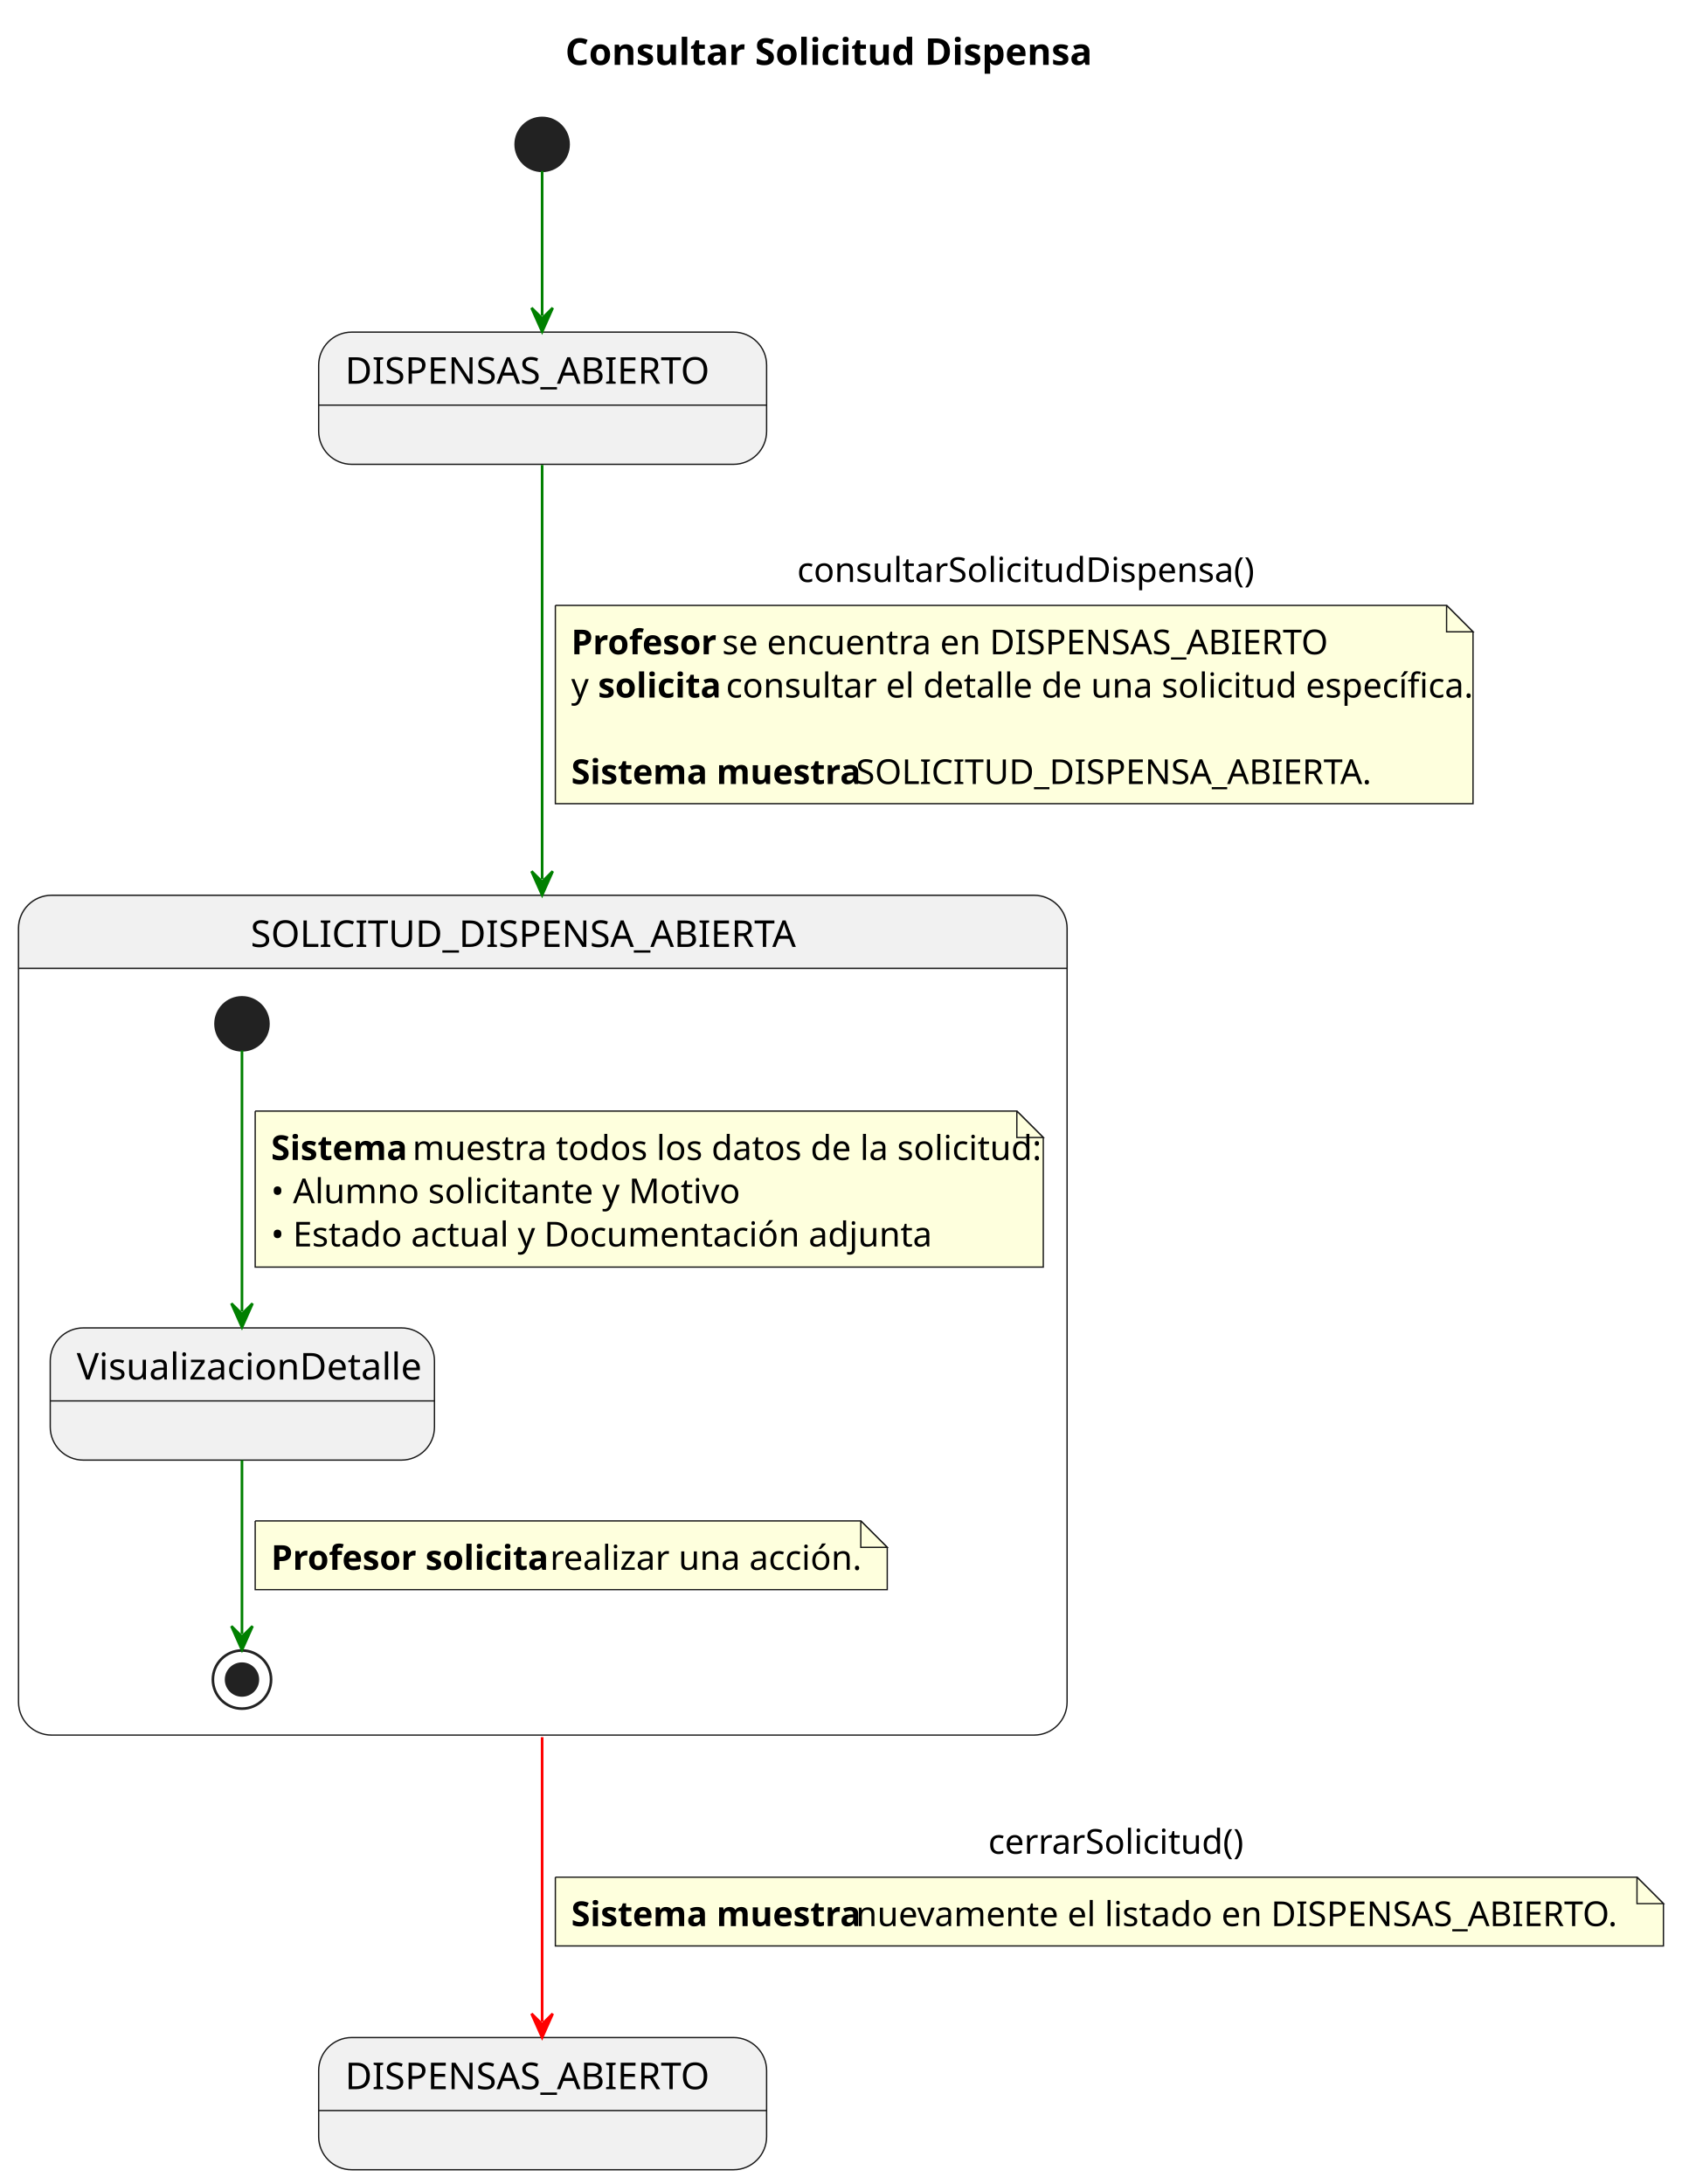
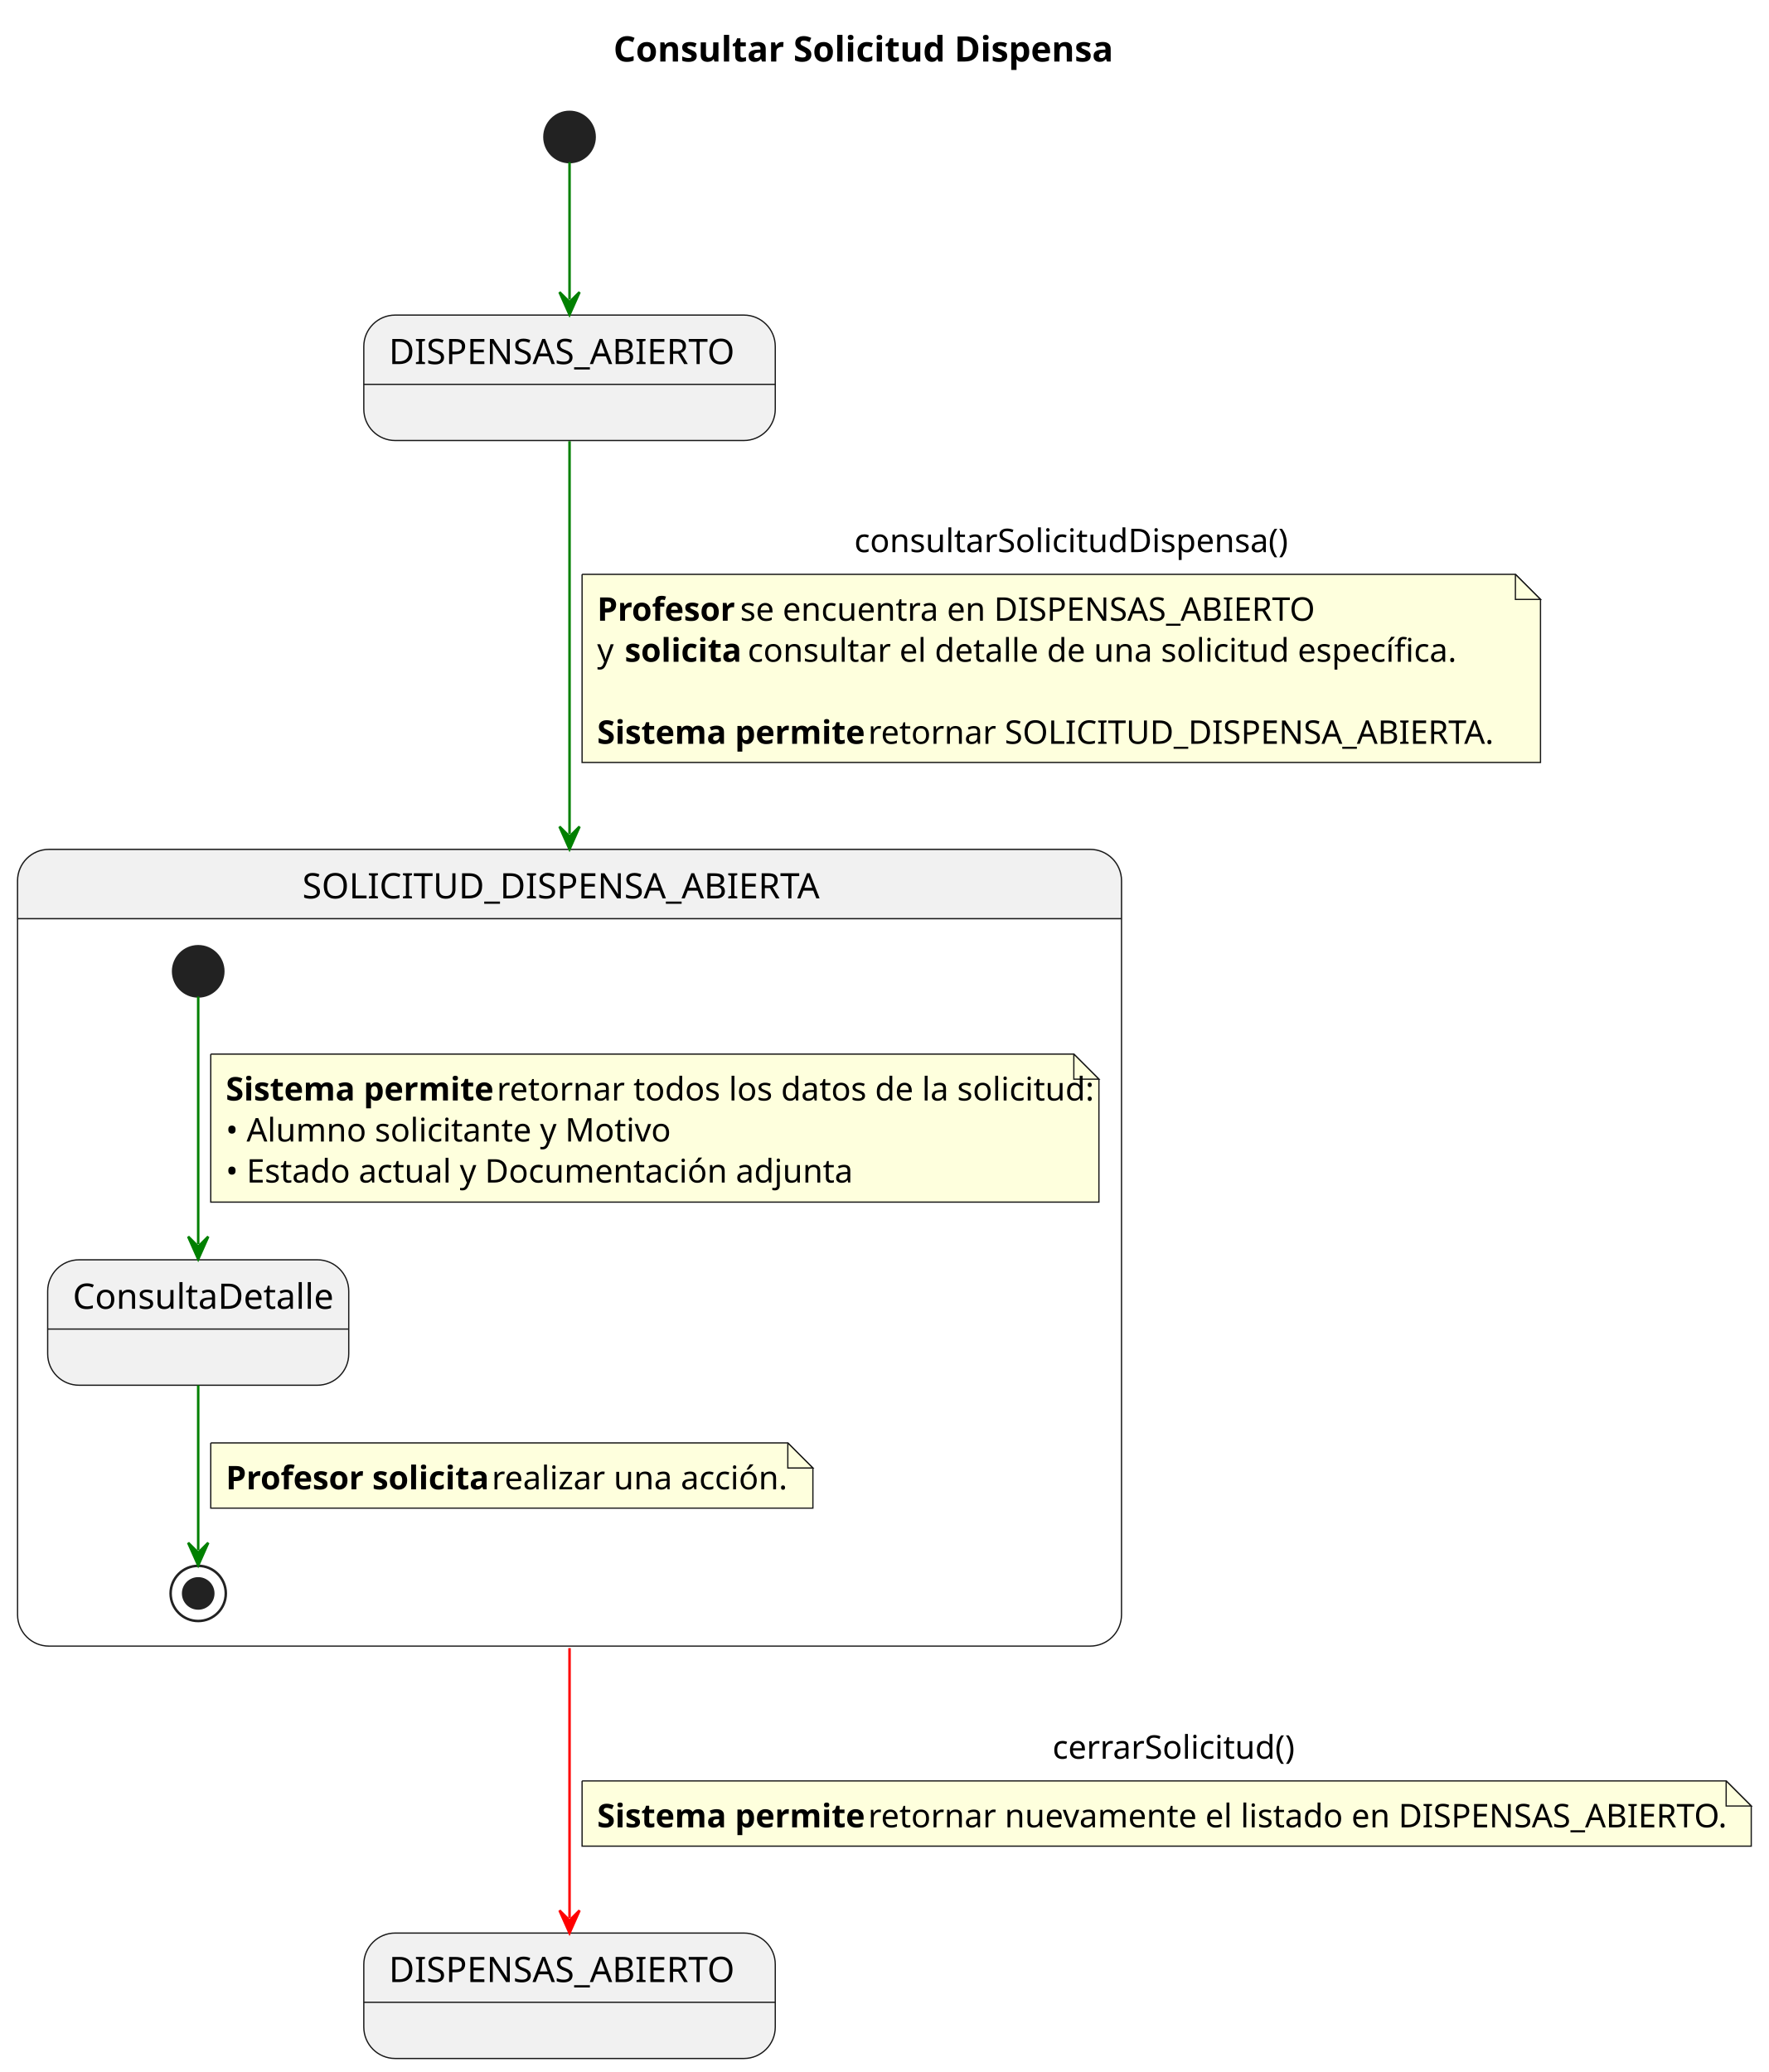
- <svg xmlns="http://www.w3.org/2000/svg" contentStyleType="text/css" data-diagram-type="STATE" height="826px" preserveAspectRatio="none" style="width:636px;height:826px;background:#FFFFFF;" version="1.1" viewBox="0 0 636 826" width="636px" zoomAndPan="magnify">
+ <svg xmlns="http://www.w3.org/2000/svg" contentStyleType="text/css" height="826px" preserveAspectRatio="none" style="width:705px;height:826px;background:#FFFFFF;" version="1.1" viewBox="0 0 705 826" width="705px" zoomAndPan="magnify">
  <defs />
  <g>
-     <text fill="#000000" font-family="sans-serif" font-size="14" font-weight="bold" lengthAdjust="spacing" textLength="194.476" x="213.762" y="24.533">Consultar Solicitud Dispensa</text>
+     <text fill="#000000" font-family="sans-serif" font-size="14" font-weight="bold" lengthAdjust="spacing" textLength="202" x="244.5" y="24.533">Consultar Solicitud Dispensa</text>
    <g id="DISPENSAS_ABIERTO_INICIAL">
-       <rect fill="#F1F1F1" height="50" rx="12.5" ry="12.5" style="stroke:#181818;stroke-width:0.5;" width="169.379" x="120.5" y="125.609" />
-       <line style="stroke:#181818;stroke-width:0.5;" x1="120.5" x2="289.879" y1="153.219" y2="153.219" />
-       <text fill="#000000" font-family="sans-serif" font-size="14" lengthAdjust="spacing" textLength="149.379" x="130.5" y="145.143">DISPENSAS_ABIERTO</text>
+       <rect fill="#F1F1F1" height="50" rx="12.5" ry="12.5" style="stroke:#181818;stroke-width:0.5;" width="164" x="145" y="125.609" />
+       <line style="stroke:#181818;stroke-width:0.5;" x1="145" x2="309" y1="153.219" y2="153.219" />
+       <text fill="#000000" font-family="sans-serif" font-size="14" lengthAdjust="spacing" textLength="144" x="155" y="145.143">DISPENSAS_ABIERTO</text>
    </g>
    <g id="DISPENSAS_ABIERTO_FINAL">
-       <rect fill="#F1F1F1" height="50" rx="12.5" ry="12.5" style="stroke:#181818;stroke-width:0.5;" width="169.379" x="120.5" y="770.609" />
-       <line style="stroke:#181818;stroke-width:0.5;" x1="120.5" x2="289.879" y1="798.219" y2="798.219" />
-       <text fill="#000000" font-family="sans-serif" font-size="14" lengthAdjust="spacing" textLength="149.379" x="130.5" y="790.143">DISPENSAS_ABIERTO</text>
+       <rect fill="#F1F1F1" height="50" rx="12.5" ry="12.5" style="stroke:#181818;stroke-width:0.5;" width="164" x="145" y="770.609" />
+       <line style="stroke:#181818;stroke-width:0.5;" x1="145" x2="309" y1="798.219" y2="798.219" />
+       <text fill="#000000" font-family="sans-serif" font-size="14" lengthAdjust="spacing" textLength="144" x="155" y="790.143">DISPENSAS_ABIERTO</text>
    </g>
-     <path d="M19.5,338.609 L391,338.609 A12.5,12.5 0 0 1 403.5,351.109 L403.5,366.219 L7,366.219 L7,351.109 A12.5,12.5 0 0 1 19.5,338.609" fill="#F1F1F1" style="stroke:#F1F1F1;stroke-width:1;" />
-     <rect fill="none" height="317.609" rx="12.5" ry="12.5" style="stroke:#181818;stroke-width:0.5;" width="396.5" x="7" y="338.609" />
-     <line style="stroke:#181818;stroke-width:0.5;" x1="7" x2="403.5" y1="366.219" y2="366.219" />
-     <text fill="#000000" font-family="sans-serif" font-size="14" lengthAdjust="spacing" textLength="220.951" x="94.774" y="358.143">SOLICITUD_DISPENSA_ABIERTA</text>
-     <g id="SOLICITUD_DISPENSA_ABIERTA_COMP.VisualizacionDetalle">
-       <rect fill="#F1F1F1" height="50" rx="12.5" ry="12.5" style="stroke:#181818;stroke-width:0.5;" width="145.289" x="19" y="502.219" />
-       <line style="stroke:#181818;stroke-width:0.5;" x1="19" x2="164.289" y1="529.828" y2="529.828" />
-       <text fill="#000000" font-family="sans-serif" font-size="14" lengthAdjust="spacing" textLength="125.289" x="29" y="521.752">VisualizacionDetalle</text>
+     <path d="M19.5,338.609 L434.5,338.609 A12.5,12.5 0 0 1 447,351.109 L447,366.219 L7,366.219 L7,351.109 A12.5,12.5 0 0 1 19.5,338.609 " fill="#F1F1F1" style="stroke:#F1F1F1;stroke-width:1.0;" />
+     <rect fill="none" height="317.609" rx="12.5" ry="12.5" style="stroke:#181818;stroke-width:0.5;" width="440" x="7" y="338.609" />
+     <line style="stroke:#181818;stroke-width:0.5;" x1="7" x2="447" y1="366.219" y2="366.219" />
+     <text fill="#000000" font-family="sans-serif" font-size="14" lengthAdjust="spacing" textLength="213" x="120.5" y="358.143">SOLICITUD_DISPENSA_ABIERTA</text>
+     <g id="SOLICITUD_DISPENSA_ABIERTA_COMP.ConsultaDetalle">
+       <rect fill="#F1F1F1" height="50" rx="12.5" ry="12.5" style="stroke:#181818;stroke-width:0.5;" width="120" x="19" y="502.219" />
+       <line style="stroke:#181818;stroke-width:0.5;" x1="19" x2="139" y1="529.828" y2="529.828" />
+       <text fill="#000000" font-family="sans-serif" font-size="14" lengthAdjust="spacing" textLength="100" x="29" y="521.752">ConsultaDetalle</text>
    </g>
-     <ellipse cx="91.5" cy="387.219" fill="#222222" rx="10" ry="10" style="stroke:#222222;stroke-width:1;" />
-     <ellipse cx="91.5" cy="635.219" fill="none" rx="11" ry="11" style="stroke:#222222;stroke-width:1;" />
-     <ellipse cx="91.5" cy="635.219" fill="#222222" rx="6" ry="6" style="stroke:#222222;stroke-width:1;" />
-     <g class="link" data-entity-1="*start*SOLICITUD_DISPENSA_ABIERTA_COMP" data-entity-2="VisualizacionDetalle" data-source-line="22" data-uid="lnk6" id="link_*start*SOLICITUD_DISPENSA_ABIERTA_COMP_VisualizacionDetalle">
-       <path d="M91.5,397.269 C91.5,418.259 91.5,464.809 91.5,495.969" fill="none" id="*start*SOLICITUD_DISPENSA_ABIERTA_COMP-to-VisualizacionDetalle" style="stroke:#008000;stroke-width:1;" />
-       <polygon fill="#008000" points="91.5,501.969,95.5,492.969,91.5,496.969,87.5,492.969,91.5,501.969" style="stroke:#008000;stroke-width:1;" />
-       <path d="M96.5,420.219 L96.5,479.219 L394.5,479.219 L394.5,430.219 L384.5,420.219 L96.5,420.219" fill="#FEFFDD" style="stroke:#181818;stroke-width:0.5;" />
-       <path d="M384.5,420.219 L384.5,430.219 L394.5,430.219 L384.5,420.219" fill="#FEFFDD" style="stroke:#181818;stroke-width:0.5;" />
-       <text fill="#000000" font-family="sans-serif" font-size="13" font-weight="bold" lengthAdjust="spacing" textLength="49.861" x="102.5" y="438.714">Sistema</text>
-       <text fill="#000000" font-family="sans-serif" font-size="13" lengthAdjust="spacing" textLength="224.009" x="155.973" y="438.714">muestra todos los datos de la solicitud:</text>
-       <text fill="#000000" font-family="sans-serif" font-size="13" lengthAdjust="spacing" textLength="166.404" x="102.5" y="455.065">• Alumno solicitante y Motivo</text>
-       <text fill="#000000" font-family="sans-serif" font-size="13" lengthAdjust="spacing" textLength="237.98" x="102.5" y="471.417">• Estado actual y Documentación adjunta</text>
+     <ellipse cx="79" cy="387.219" fill="#222222" rx="10" ry="10" style="stroke:#222222;stroke-width:1.0;" />
+     <ellipse cx="79" cy="635.219" fill="none" rx="11" ry="11" style="stroke:#222222;stroke-width:1.0;" />
+     <ellipse cx="79" cy="635.219" fill="#222222" rx="6" ry="6" style="stroke:#222222;stroke-width:1.0;" />
+     <g id="link_*start*SOLICITUD_DISPENSA_ABIERTA_COMP_ConsultaDetalle">
+       <path d="M79,397.269 C79,418.259 79,464.809 79,495.969 " fill="none" id="*start*SOLICITUD_DISPENSA_ABIERTA_COMP-to-ConsultaDetalle" style="stroke:#008000;stroke-width:1.0;" />
+       <polygon fill="#008000" points="79,501.969,83,492.969,79,496.969,75,492.969,79,501.969" style="stroke:#008000;stroke-width:1.0;" />
+       <path d="M84,420.219 L84,479.219 L438,479.219 L438,430.219 L428,420.219 L84,420.219 " fill="#FEFFDD" style="stroke:#181818;stroke-width:0.5;" />
+       <path d="M428,420.219 L428,430.219 L438,430.219 L428,420.219 " fill="#FEFFDD" style="stroke:#181818;stroke-width:0.5;" />
+       <text fill="#000000" font-family="sans-serif" font-size="13" font-weight="bold" lengthAdjust="spacing" textLength="104" x="90" y="438.714">Sistema permite</text>
+       <text fill="#000000" font-family="sans-serif" font-size="13" lengthAdjust="spacing" textLength="225" x="198" y="438.714">retornar todos los datos de la solicitud:</text>
+       <text fill="#000000" font-family="sans-serif" font-size="13" lengthAdjust="spacing" textLength="168" x="90" y="455.065">• Alumno solicitante y Motivo</text>
+       <text fill="#000000" font-family="sans-serif" font-size="13" lengthAdjust="spacing" textLength="240" x="90" y="471.417">• Estado actual y Documentación adjunta</text>
    </g>
-     <g class="link" data-entity-1="VisualizacionDetalle" data-entity-2="*end*SOLICITUD_DISPENSA_ABIERTA_COMP" data-source-line="29" data-uid="lnk8" id="link_VisualizacionDetalle_*end*SOLICITUD_DISPENSA_ABIERTA_COMP">
-       <path d="M91.5,552.269 C91.5,574.869 91.5,601.599 91.5,618.019" fill="none" id="VisualizacionDetalle-to-*end*SOLICITUD_DISPENSA_ABIERTA_COMP" style="stroke:#008000;stroke-width:1;" />
-       <polygon fill="#008000" points="91.5,624.019,95.5,615.019,91.5,619.019,87.5,615.019,91.5,624.019" style="stroke:#008000;stroke-width:1;" />
-       <path d="M96.5,575.219 L96.5,601.219 L335.5,601.219 L335.5,585.219 L325.5,575.219 L96.5,575.219" fill="#FEFFDD" style="stroke:#181818;stroke-width:0.5;" />
-       <path d="M325.5,575.219 L325.5,585.219 L335.5,585.219 L325.5,575.219" fill="#FEFFDD" style="stroke:#181818;stroke-width:0.5;" />
-       <text fill="#000000" font-family="sans-serif" font-size="13" font-weight="bold" lengthAdjust="spacing" textLength="101.867" x="102.5" y="593.714">Profesor solicita</text>
-       <text fill="#000000" font-family="sans-serif" font-size="13" lengthAdjust="spacing" textLength="112.728" x="207.979" y="593.714">realizar una acción.</text>
+     <g id="link_ConsultaDetalle_*end*SOLICITUD_DISPENSA_ABIERTA_COMP">
+       <path d="M79,552.269 C79,574.869 79,601.599 79,618.019 " fill="none" id="ConsultaDetalle-to-*end*SOLICITUD_DISPENSA_ABIERTA_COMP" style="stroke:#008000;stroke-width:1.0;" />
+       <polygon fill="#008000" points="79,624.019,83,615.019,79,619.019,75,615.019,79,624.019" style="stroke:#008000;stroke-width:1.0;" />
+       <path d="M84,575.219 L84,601.219 L324,601.219 L324,585.219 L314,575.219 L84,575.219 " fill="#FEFFDD" style="stroke:#181818;stroke-width:0.5;" />
+       <path d="M314,575.219 L314,585.219 L324,585.219 L314,575.219 " fill="#FEFFDD" style="stroke:#181818;stroke-width:0.5;" />
+       <text fill="#000000" font-family="sans-serif" font-size="13" font-weight="bold" lengthAdjust="spacing" textLength="102" x="90" y="593.714">Profesor solicita</text>
+       <text fill="#000000" font-family="sans-serif" font-size="13" lengthAdjust="spacing" textLength="113" x="196" y="593.714">realizar una acción.</text>
    </g>
-     <ellipse cx="205" cy="54.609" fill="#222222" rx="10" ry="10" style="stroke:#222222;stroke-width:1;" />
-     <g class="link" data-entity-1="*start*" data-entity-2="DISPENSAS_ABIERTO_INICIAL" data-source-line="8" data-uid="lnk3" id="link_*start*_DISPENSAS_ABIERTO_INICIAL">
-       <path d="M205,64.619 C205,78.499 205,99.579 205,119.449" fill="none" id="*start*-to-DISPENSAS_ABIERTO_INICIAL" style="stroke:#008000;stroke-width:1;" />
-       <polygon fill="#008000" points="205,125.449,209,116.449,205,120.449,201,116.449,205,125.449" style="stroke:#008000;stroke-width:1;" />
+     <ellipse cx="227" cy="54.609" fill="#222222" rx="10" ry="10" style="stroke:#222222;stroke-width:1.0;" />
+     <g id="link_*start*_DISPENSAS_ABIERTO_INICIAL">
+       <path d="M227,64.619 C227,78.499 227,99.579 227,119.449 " fill="none" id="*start*-to-DISPENSAS_ABIERTO_INICIAL" style="stroke:#008000;stroke-width:1.0;" />
+       <polygon fill="#008000" points="227,125.449,231,116.449,227,120.449,223,116.449,227,125.449" style="stroke:#008000;stroke-width:1.0;" />
    </g>
-     <g class="link" data-entity-1="DISPENSAS_ABIERTO_INICIAL" data-entity-2="SOLICITUD_DISPENSA_ABIERTA_COMP" data-source-line="10" data-uid="lnk4" id="link_DISPENSAS_ABIERTO_INICIAL_SOLICITUD_DISPENSA_ABIERTA_COMP">
-       <path d="M205,175.869 C205,210.149 205,269.619 205,332.519" fill="none" id="DISPENSAS_ABIERTO_INICIAL-to-SOLICITUD_DISPENSA_ABIERTA_COMP" style="stroke:#008000;stroke-width:1;" />
-       <polygon fill="#008000" points="205,338.519,209,329.519,205,333.519,201,329.519,205,338.519" style="stroke:#008000;stroke-width:1;" />
-       <text fill="#000000" font-family="sans-serif" font-size="13" lengthAdjust="spacing" textLength="164.741" x="301.442" y="220.105">consultarSolicitudDispensa()</text>
-       <path d="M210,228.961 L210,303.961 L557,303.961 L557,238.961 L547,228.961 L210,228.961" fill="#FEFFDD" style="stroke:#181818;stroke-width:0.5;" />
-       <path d="M547,228.961 L547,238.961 L557,238.961 L547,228.961" fill="#FEFFDD" style="stroke:#181818;stroke-width:0.5;" />
-       <text fill="#000000" font-family="sans-serif" font-size="13" font-weight="bold" lengthAdjust="spacing" textLength="53.46" x="216" y="247.456">Profesor</text>
-       <text fill="#000000" font-family="sans-serif" font-size="13" lengthAdjust="spacing" textLength="235.555" x="273.072" y="247.456">se encuentra en DISPENSAS_ABIERTO</text>
-       <text fill="#000000" font-family="sans-serif" font-size="13" lengthAdjust="spacing" textLength="6.5" x="216" y="263.808">y</text>
-       <text fill="#000000" font-family="sans-serif" font-size="13" font-weight="bold" lengthAdjust="spacing" textLength="44.795" x="226.112" y="263.808">solicita</text>
-       <text fill="#000000" font-family="sans-serif" font-size="13" lengthAdjust="spacing" textLength="268.106" x="274.519" y="263.808">consultar el detalle de una solicitud específica.</text>
-       <text fill="#000000" font-family="sans-serif" font-size="13" lengthAdjust="spacing" textLength="3.612" x="216" y="280.159"> </text>
-       <text fill="#000000" font-family="sans-serif" font-size="13" font-weight="bold" lengthAdjust="spacing" textLength="104.051" x="216" y="296.511">Sistema muestra</text>
-       <text fill="#000000" font-family="sans-serif" font-size="13" lengthAdjust="spacing" textLength="208.781" x="323.663" y="296.511">SOLICITUD_DISPENSA_ABIERTA.</text>
+     <g id="link_DISPENSAS_ABIERTO_INICIAL_SOLICITUD_DISPENSA_ABIERTA_COMP">
+       <path d="M227,175.869 C227,210.149 227,269.619 227,332.519 " fill="none" id="DISPENSAS_ABIERTO_INICIAL-to-SOLICITUD_DISPENSA_ABIERTA_COMP" style="stroke:#008000;stroke-width:1.0;" />
+       <polygon fill="#008000" points="227,338.519,231,329.519,227,333.519,223,329.519,227,338.519" style="stroke:#008000;stroke-width:1.0;" />
+       <text fill="#000000" font-family="sans-serif" font-size="13" lengthAdjust="spacing" textLength="165" x="340.5" y="220.105">consultarSolicitudDispensa()</text>
+       <path d="M232,228.961 L232,303.961 L614,303.961 L614,238.961 L604,228.961 L232,228.961 " fill="#FEFFDD" style="stroke:#181818;stroke-width:0.5;" />
+       <path d="M604,228.961 L604,238.961 L614,238.961 L604,228.961 " fill="#FEFFDD" style="stroke:#181818;stroke-width:0.5;" />
+       <text fill="#000000" font-family="sans-serif" font-size="13" font-weight="bold" lengthAdjust="spacing" textLength="53" x="238" y="247.456">Profesor</text>
+       <text fill="#000000" font-family="sans-serif" font-size="13" lengthAdjust="spacing" textLength="235" x="295" y="247.456">se encuentra en DISPENSAS_ABIERTO</text>
+       <text fill="#000000" font-family="sans-serif" font-size="13" lengthAdjust="spacing" textLength="7" x="238" y="263.808">y</text>
+       <text fill="#000000" font-family="sans-serif" font-size="13" font-weight="bold" lengthAdjust="spacing" textLength="45" x="249" y="263.808">solicita</text>
+       <text fill="#000000" font-family="sans-serif" font-size="13" lengthAdjust="spacing" textLength="270" x="298" y="263.808">consultar el detalle de una solicitud específica.</text>
+       <text fill="#000000" font-family="sans-serif" font-size="13" lengthAdjust="spacing" textLength="4" x="238" y="280.159"> </text>
+       <text fill="#000000" font-family="sans-serif" font-size="13" font-weight="bold" lengthAdjust="spacing" textLength="104" x="238" y="296.511">Sistema permite</text>
+       <text fill="#000000" font-family="sans-serif" font-size="13" lengthAdjust="spacing" textLength="253" x="346" y="296.511">retornar SOLICITUD_DISPENSA_ABIERTA.</text>
    </g>
-     <g class="link" data-entity-1="SOLICITUD_DISPENSA_ABIERTA_COMP" data-entity-2="DISPENSAS_ABIERTO_FINAL" data-source-line="35" data-uid="lnk9" id="link_SOLICITUD_DISPENSA_ABIERTA_COMP_DISPENSAS_ABIERTO_FINAL">
-       <path d="M205,657.009 C205,701.539 205,738.819 205,764.589" fill="none" id="SOLICITUD_DISPENSA_ABIERTA_COMP-to-DISPENSAS_ABIERTO_FINAL" style="stroke:#FF0000;stroke-width:1;" />
-       <polygon fill="#FF0000" points="205,770.589,209,761.589,205,765.589,201,761.589,205,770.589" style="stroke:#FF0000;stroke-width:1;" />
-       <text fill="#000000" font-family="sans-serif" font-size="13" lengthAdjust="spacing" textLength="91.743" x="373.697" y="701.105">cerrarSolicitud()</text>
-       <path d="M210,709.961 L210,735.961 L629,735.961 L629,719.961 L619,709.961 L210,709.961" fill="#FEFFDD" style="stroke:#181818;stroke-width:0.5;" />
-       <path d="M619,709.961 L619,719.961 L629,719.961 L619,709.961" fill="#FEFFDD" style="stroke:#181818;stroke-width:0.5;" />
-       <text fill="#000000" font-family="sans-serif" font-size="13" font-weight="bold" lengthAdjust="spacing" textLength="104.051" x="216" y="728.456">Sistema muestra</text>
-       <text fill="#000000" font-family="sans-serif" font-size="13" lengthAdjust="spacing" textLength="290.475" x="323.663" y="728.456">nuevamente el listado en DISPENSAS_ABIERTO.</text>
+     <g id="link_SOLICITUD_DISPENSA_ABIERTA_COMP_DISPENSAS_ABIERTO_FINAL">
+       <path d="M227,657.009 C227,701.539 227,738.819 227,764.589 " fill="none" id="SOLICITUD_DISPENSA_ABIERTA_COMP-to-DISPENSAS_ABIERTO_FINAL" style="stroke:#FF0000;stroke-width:1.0;" />
+       <polygon fill="#FF0000" points="227,770.589,231,761.589,227,765.589,223,761.589,227,770.589" style="stroke:#FF0000;stroke-width:1.0;" />
+       <text fill="#000000" font-family="sans-serif" font-size="13" lengthAdjust="spacing" textLength="91" x="419.5" y="701.105">cerrarSolicitud()</text>
+       <path d="M232,709.961 L232,735.961 L698,735.961 L698,719.961 L688,709.961 L232,709.961 " fill="#FEFFDD" style="stroke:#181818;stroke-width:0.5;" />
+       <path d="M688,709.961 L688,719.961 L698,719.961 L688,709.961 " fill="#FEFFDD" style="stroke:#181818;stroke-width:0.5;" />
+       <text fill="#000000" font-family="sans-serif" font-size="13" font-weight="bold" lengthAdjust="spacing" textLength="104" x="238" y="728.456">Sistema permite</text>
+       <text fill="#000000" font-family="sans-serif" font-size="13" lengthAdjust="spacing" textLength="337" x="346" y="728.456">retornar nuevamente el listado en DISPENSAS_ABIERTO.</text>
    </g>
  </g>
</svg>
